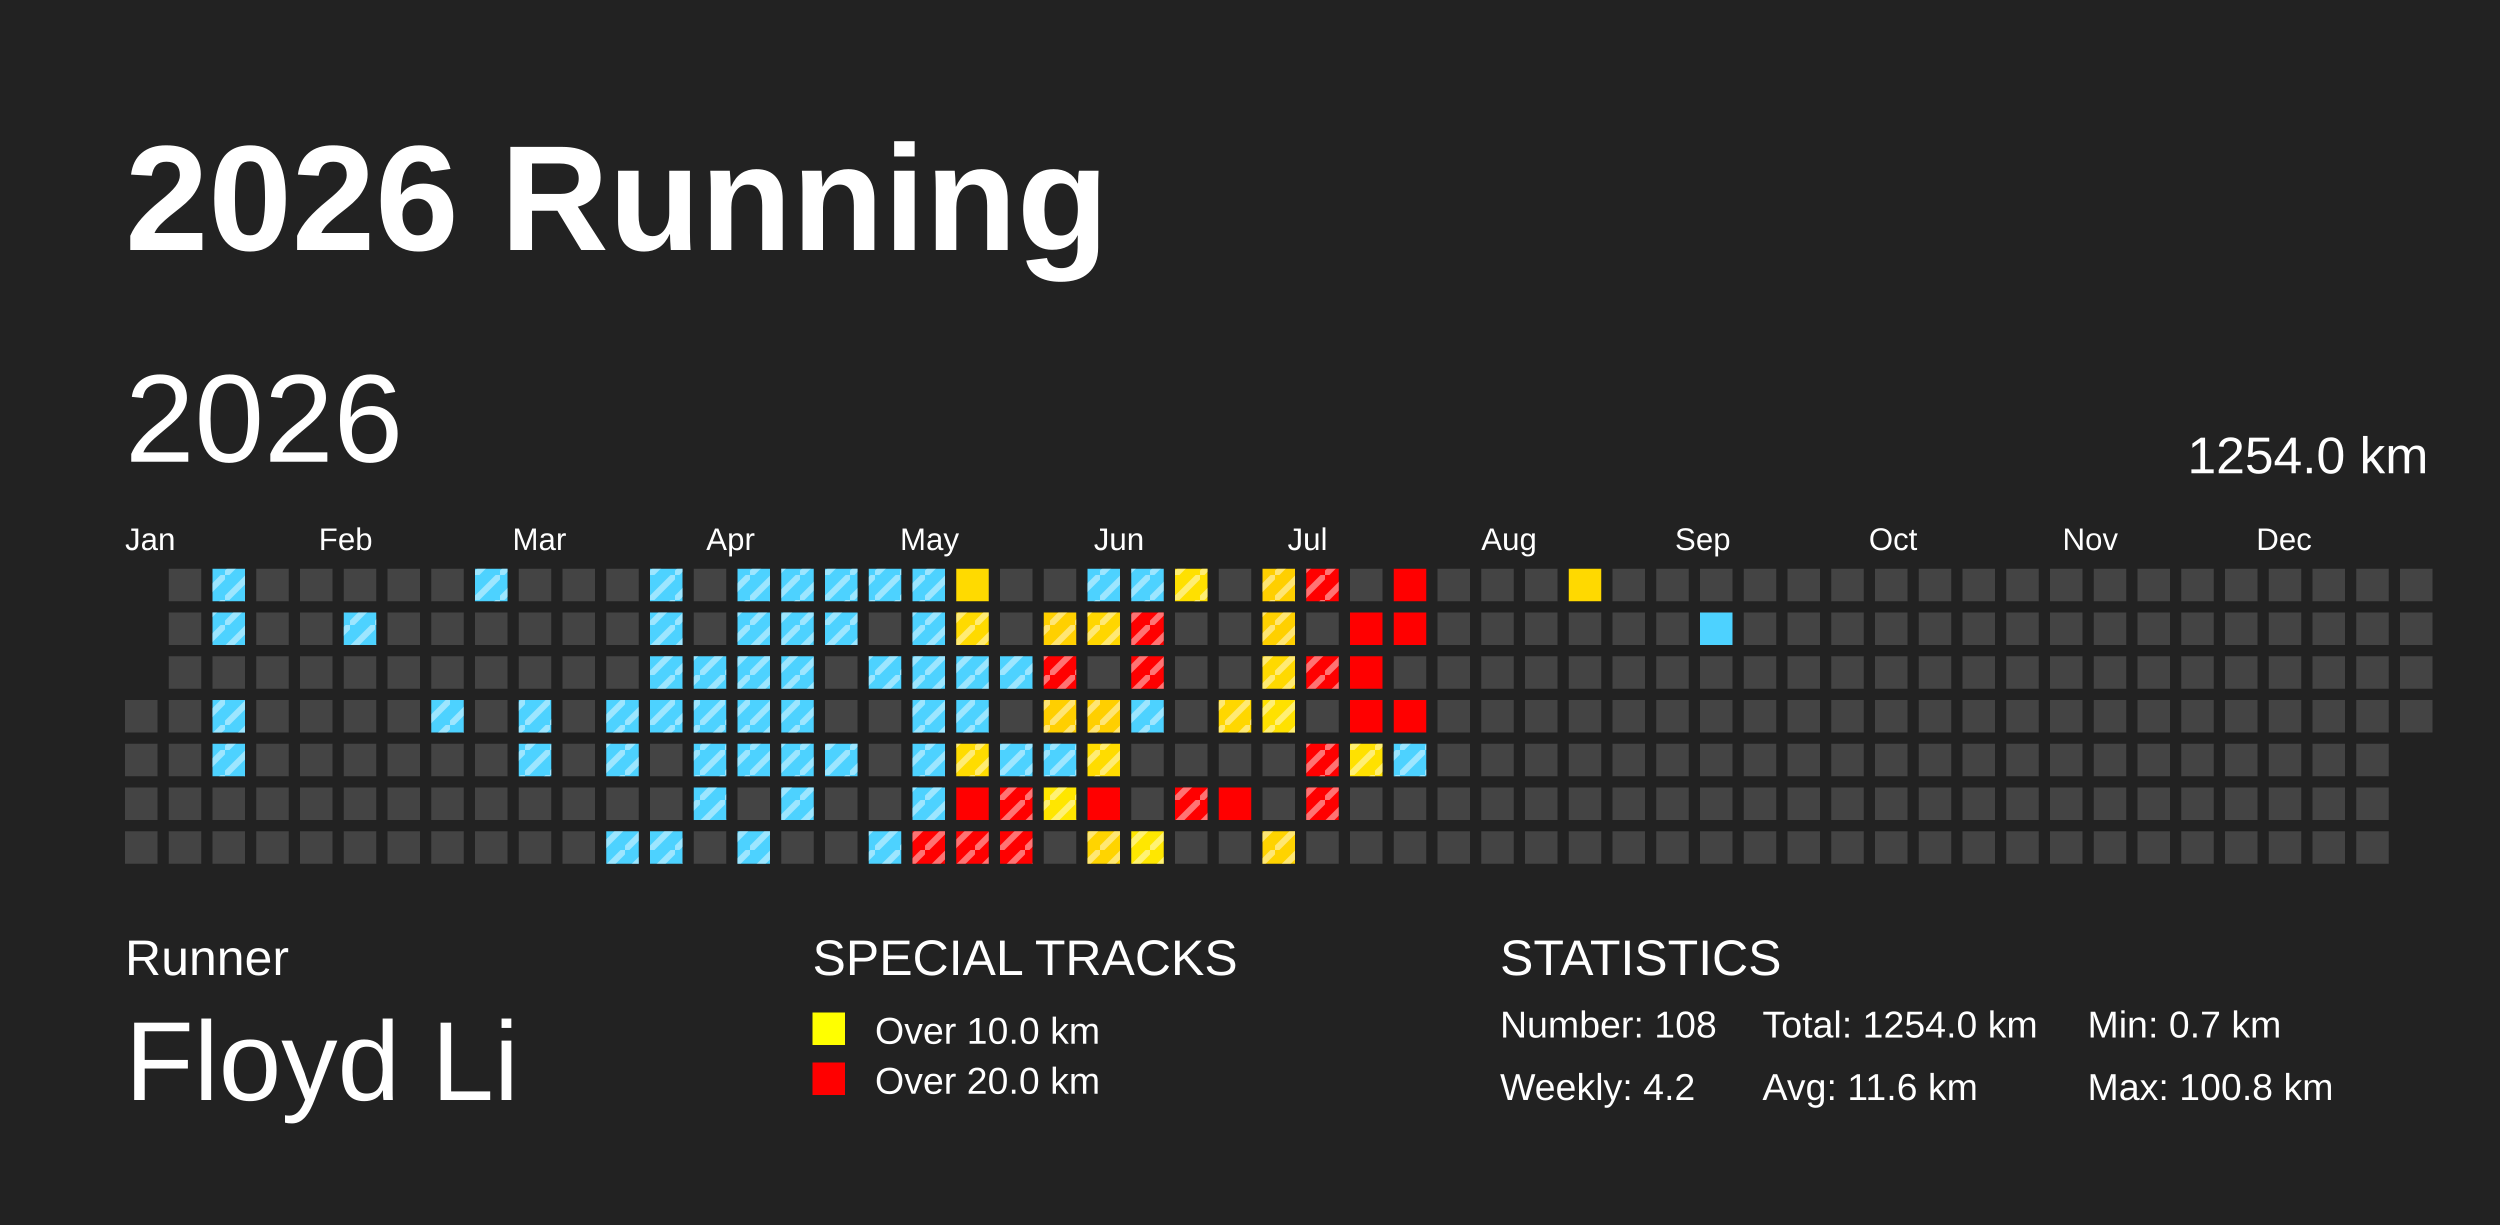
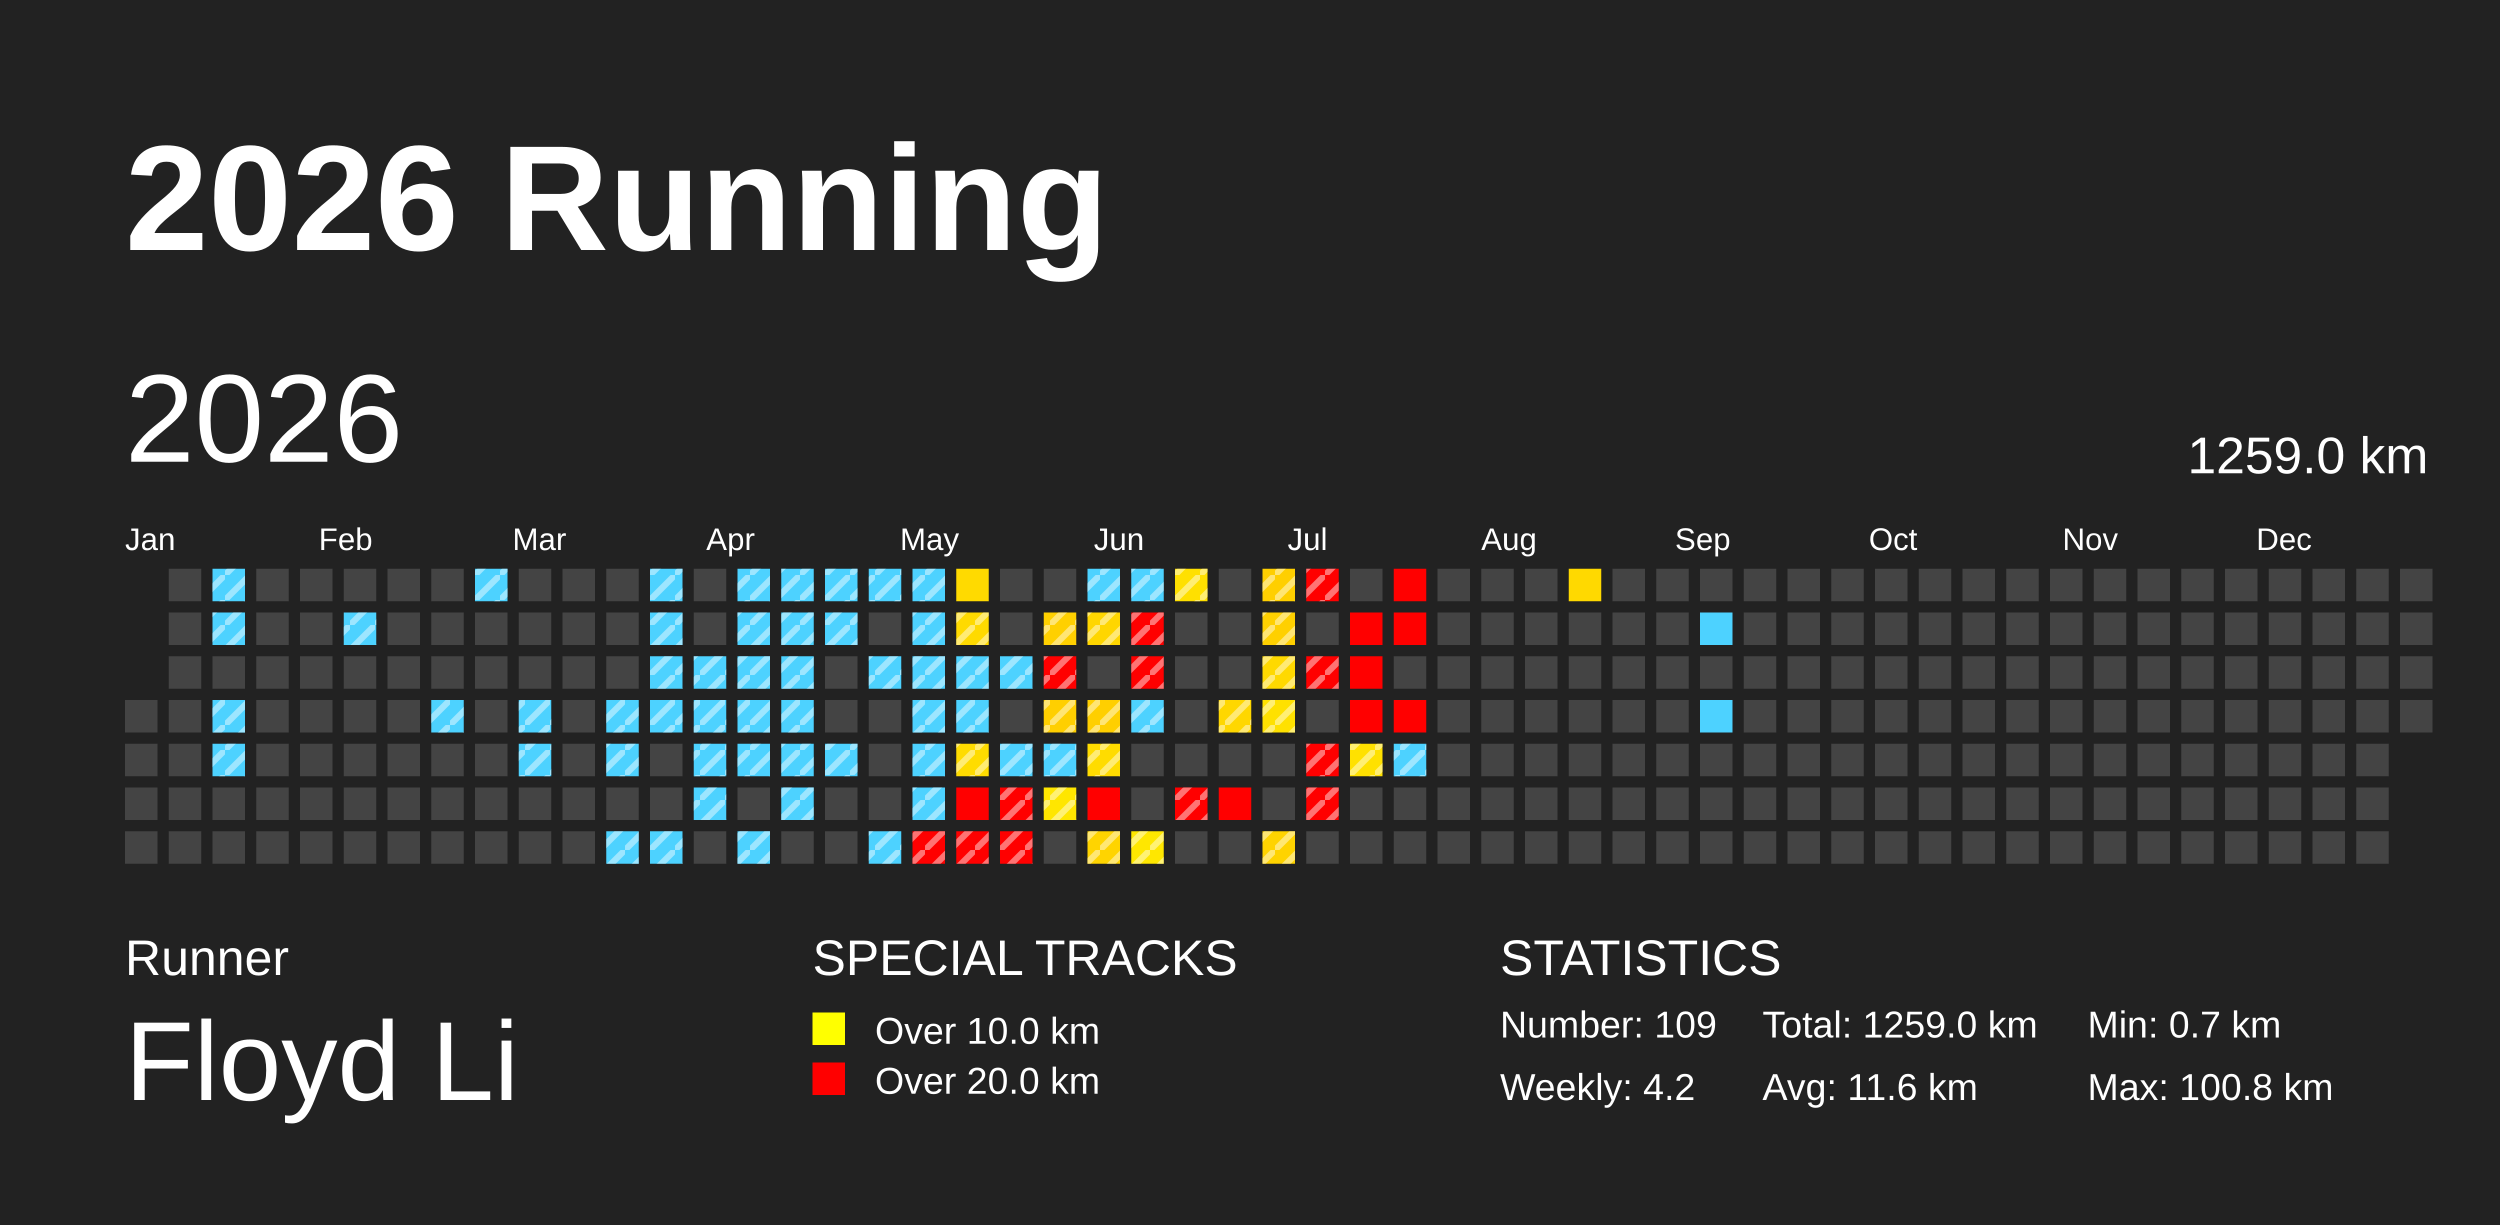
<svg xmlns="http://www.w3.org/2000/svg" baseProfile="full" height="98mm" version="1.1" viewBox="0,0,200,98" width="200mm">
  <defs>
    <pattern height="2" id="indoor-stripe" patternUnits="userSpaceOnUse" width="2">
      <line stroke="white" stroke-opacity="0.45" stroke-width="0.5" x1="0" x2="2" y1="2" y2="0" />
    </pattern>
  </defs>
  <rect fill="#222222" height="98" width="200" x="0" y="0" />
  <text fill="#FFFFFF" style="font-size:12px; font-family:Arial; font-weight:bold;" x="10" y="20">2026 Running</text>
  <text fill="#FFFFFF" style="font-size:4px; font-family:Arial" x="10" y="78">Runner</text>
  <text fill="#FFFFFF" style="font-size:9px; font-family:Arial" x="10" y="88">Floyd Li</text>
  <text fill="#FFFFFF" style="font-size:4px; font-family:Arial" x="65" y="78">SPECIAL TRACKS</text>
  <rect fill="yellow" height="2.6" width="2.6" x="65" y="81" />
  <text fill="#FFFFFF" style="font-size:3px; font-family:Arial" x="70" y="83.5">Over 10.0 km</text>
  <rect fill="red" height="2.6" width="2.6" x="65" y="85" />
  <text fill="#FFFFFF" style="font-size:3px; font-family:Arial" x="70" y="87.5">Over 20.0 km</text>
  <text fill="#FFFFFF" style="font-size:4px; font-family:Arial" x="120" y="78">STATISTICS</text>
-   <text fill="#FFFFFF" style="font-size:3px; font-family:Arial" x="120" y="83">Number: 108</text>
+   <text fill="#FFFFFF" style="font-size:3px; font-family:Arial" x="120" y="83">Number: 109</text>
  <text fill="#FFFFFF" style="font-size:3px; font-family:Arial" x="120" y="88">Weekly: 4.2</text>
-   <text fill="#FFFFFF" style="font-size:3px; font-family:Arial" x="141" y="83">Total: 1254.0 km</text>
+   <text fill="#FFFFFF" style="font-size:3px; font-family:Arial" x="141" y="83">Total: 1259.0 km</text>
  <text fill="#FFFFFF" style="font-size:3px; font-family:Arial" x="141" y="88">Avg: 11.6 km</text>
  <text fill="#FFFFFF" style="font-size:3px; font-family:Arial" x="167" y="83">Min: 0.7 km</text>
  <text fill="#FFFFFF" style="font-size:3px; font-family:Arial" x="167" y="88">Max: 100.8 km</text>
  <text dominant-baseline="hanging" fill="#FFFFFF" style="font-size:10.0px; font-family:Arial;" x="10" y="30">2026</text>
-   <text dominant-baseline="hanging" fill="#FFFFFF" style="font-size:4.125px; font-family:Arial;" x="175" y="35">1254.0 km</text>
+   <text dominant-baseline="hanging" fill="#FFFFFF" style="font-size:4.125px; font-family:Arial;" x="175" y="35">1259.0 km</text>
  <text fill="#FFFFFF" style="font-size:2.5px; font-family:Arial" x="10.0" y="44">Jan</text>
  <text fill="#FFFFFF" style="font-size:2.5px; font-family:Arial" x="25.5" y="44">Feb</text>
  <text fill="#FFFFFF" style="font-size:2.5px; font-family:Arial" x="41.0" y="44">Mar</text>
  <text fill="#FFFFFF" style="font-size:2.5px; font-family:Arial" x="56.5" y="44">Apr</text>
  <text fill="#FFFFFF" style="font-size:2.5px; font-family:Arial" x="72.0" y="44">May</text>
  <text fill="#FFFFFF" style="font-size:2.5px; font-family:Arial" x="87.5" y="44">Jun</text>
  <text fill="#FFFFFF" style="font-size:2.5px; font-family:Arial" x="103.0" y="44">Jul</text>
  <text fill="#FFFFFF" style="font-size:2.5px; font-family:Arial" x="118.5" y="44">Aug</text>
  <text fill="#FFFFFF" style="font-size:2.5px; font-family:Arial" x="134.0" y="44">Sep</text>
  <text fill="#FFFFFF" style="font-size:2.5px; font-family:Arial" x="149.5" y="44">Oct</text>
  <text fill="#FFFFFF" style="font-size:2.5px; font-family:Arial" x="165.0" y="44">Nov</text>
  <text fill="#FFFFFF" style="font-size:2.5px; font-family:Arial" x="180.5" y="44">Dec</text>
  <rect fill="#444444" height="2.6" width="2.6" x="10.0" y="56.0" />
  <rect fill="#444444" height="2.6" width="2.6" x="10.0" y="59.5" />
  <rect fill="#444444" height="2.6" width="2.6" x="10.0" y="63.0" />
  <rect fill="#444444" height="2.6" width="2.6" x="10.0" y="66.5" />
  <rect fill="#444444" height="2.6" width="2.6" x="13.5" y="45.5" />
  <rect fill="#444444" height="2.6" width="2.6" x="13.5" y="49.0" />
  <rect fill="#444444" height="2.6" width="2.6" x="13.5" y="52.5" />
  <rect fill="#444444" height="2.6" width="2.6" x="13.5" y="56.0" />
  <rect fill="#444444" height="2.6" width="2.6" x="13.5" y="59.5" />
  <rect fill="#444444" height="2.6" width="2.6" x="13.5" y="63.0" />
  <rect fill="#444444" height="2.6" width="2.6" x="13.5" y="66.5" />
  <rect fill="#4dd2ff" height="2.6" width="2.6" x="17.0" y="45.5" />
  <rect fill="url(#indoor-stripe)" height="2.6" style="pointer-events: none;" width="2.6" x="17.0" y="45.5" />
  <rect fill="#4dd2ff" height="2.6" width="2.6" x="17.0" y="49.0" />
  <rect fill="url(#indoor-stripe)" height="2.6" style="pointer-events: none;" width="2.6" x="17.0" y="49.0" />
  <rect fill="#444444" height="2.6" width="2.6" x="17.0" y="52.5" />
  <rect fill="#4dd2ff" height="2.6" width="2.6" x="17.0" y="56.0" />
  <rect fill="url(#indoor-stripe)" height="2.6" style="pointer-events: none;" width="2.6" x="17.0" y="56.0" />
  <rect fill="#4dd2ff" height="2.6" width="2.6" x="17.0" y="59.5" />
  <rect fill="url(#indoor-stripe)" height="2.6" style="pointer-events: none;" width="2.6" x="17.0" y="59.5" />
  <rect fill="#444444" height="2.6" width="2.6" x="17.0" y="63.0" />
  <rect fill="#444444" height="2.6" width="2.6" x="17.0" y="66.5" />
  <rect fill="#444444" height="2.6" width="2.6" x="20.5" y="45.5" />
  <rect fill="#444444" height="2.6" width="2.6" x="20.5" y="49.0" />
  <rect fill="#444444" height="2.6" width="2.6" x="20.5" y="52.5" />
  <rect fill="#444444" height="2.6" width="2.6" x="20.5" y="56.0" />
  <rect fill="#444444" height="2.6" width="2.6" x="20.5" y="59.5" />
  <rect fill="#444444" height="2.6" width="2.6" x="20.5" y="63.0" />
  <rect fill="#444444" height="2.6" width="2.6" x="20.5" y="66.5" />
  <rect fill="#444444" height="2.6" width="2.6" x="24.0" y="45.5" />
  <rect fill="#444444" height="2.6" width="2.6" x="24.0" y="49.0" />
  <rect fill="#444444" height="2.6" width="2.6" x="24.0" y="52.5" />
  <rect fill="#444444" height="2.6" width="2.6" x="24.0" y="56.0" />
  <rect fill="#444444" height="2.6" width="2.6" x="24.0" y="59.5" />
  <rect fill="#444444" height="2.6" width="2.6" x="24.0" y="63.0" />
  <rect fill="#444444" height="2.6" width="2.6" x="24.0" y="66.5" />
  <rect fill="#444444" height="2.6" width="2.6" x="27.5" y="45.5" />
  <rect fill="#4dd2ff" height="2.6" width="2.6" x="27.5" y="49.0" />
  <rect fill="url(#indoor-stripe)" height="2.6" style="pointer-events: none;" width="2.6" x="27.5" y="49.0" />
  <rect fill="#444444" height="2.6" width="2.6" x="27.5" y="52.5" />
  <rect fill="#444444" height="2.6" width="2.6" x="27.5" y="56.0" />
  <rect fill="#444444" height="2.6" width="2.6" x="27.5" y="59.5" />
  <rect fill="#444444" height="2.6" width="2.6" x="27.5" y="63.0" />
  <rect fill="#444444" height="2.6" width="2.6" x="27.5" y="66.5" />
  <rect fill="#444444" height="2.6" width="2.6" x="31.0" y="45.5" />
  <rect fill="#444444" height="2.6" width="2.6" x="31.0" y="49.0" />
  <rect fill="#444444" height="2.6" width="2.6" x="31.0" y="52.5" />
  <rect fill="#444444" height="2.6" width="2.6" x="31.0" y="56.0" />
  <rect fill="#444444" height="2.6" width="2.6" x="31.0" y="59.5" />
  <rect fill="#444444" height="2.6" width="2.6" x="31.0" y="63.0" />
  <rect fill="#444444" height="2.6" width="2.6" x="31.0" y="66.5" />
  <rect fill="#444444" height="2.6" width="2.6" x="34.5" y="45.5" />
  <rect fill="#444444" height="2.6" width="2.6" x="34.5" y="49.0" />
  <rect fill="#444444" height="2.6" width="2.6" x="34.5" y="52.5" />
  <rect fill="#4dd2ff" height="2.6" width="2.6" x="34.5" y="56.0" />
  <rect fill="url(#indoor-stripe)" height="2.6" style="pointer-events: none;" width="2.6" x="34.5" y="56.0" />
  <rect fill="#444444" height="2.6" width="2.6" x="34.5" y="59.5" />
  <rect fill="#444444" height="2.6" width="2.6" x="34.5" y="63.0" />
  <rect fill="#444444" height="2.6" width="2.6" x="34.5" y="66.5" />
  <rect fill="#4dd2ff" height="2.6" width="2.6" x="38.0" y="45.5" />
  <rect fill="url(#indoor-stripe)" height="2.6" style="pointer-events: none;" width="2.6" x="38.0" y="45.5" />
  <rect fill="#444444" height="2.6" width="2.6" x="38.0" y="49.0" />
  <rect fill="#444444" height="2.6" width="2.6" x="38.0" y="52.5" />
  <rect fill="#444444" height="2.6" width="2.6" x="38.0" y="56.0" />
  <rect fill="#444444" height="2.6" width="2.6" x="38.0" y="59.5" />
  <rect fill="#444444" height="2.6" width="2.6" x="38.0" y="63.0" />
  <rect fill="#444444" height="2.6" width="2.6" x="38.0" y="66.5" />
  <rect fill="#444444" height="2.6" width="2.6" x="41.5" y="45.5" />
  <rect fill="#444444" height="2.6" width="2.6" x="41.5" y="49.0" />
  <rect fill="#444444" height="2.6" width="2.6" x="41.5" y="52.5" />
  <rect fill="#4dd2ff" height="2.6" width="2.6" x="41.5" y="56.0" />
  <rect fill="url(#indoor-stripe)" height="2.6" style="pointer-events: none;" width="2.6" x="41.5" y="56.0" />
  <rect fill="#4dd2ff" height="2.6" width="2.6" x="41.5" y="59.5" />
  <rect fill="url(#indoor-stripe)" height="2.6" style="pointer-events: none;" width="2.6" x="41.5" y="59.5" />
  <rect fill="#444444" height="2.6" width="2.6" x="41.5" y="63.0" />
  <rect fill="#444444" height="2.6" width="2.6" x="41.5" y="66.5" />
  <rect fill="#444444" height="2.6" width="2.6" x="45.0" y="45.5" />
  <rect fill="#444444" height="2.6" width="2.6" x="45.0" y="49.0" />
  <rect fill="#444444" height="2.6" width="2.6" x="45.0" y="52.5" />
  <rect fill="#444444" height="2.6" width="2.6" x="45.0" y="56.0" />
  <rect fill="#444444" height="2.6" width="2.6" x="45.0" y="59.5" />
  <rect fill="#444444" height="2.6" width="2.6" x="45.0" y="63.0" />
  <rect fill="#444444" height="2.6" width="2.6" x="45.0" y="66.5" />
  <rect fill="#444444" height="2.6" width="2.6" x="48.5" y="45.5" />
  <rect fill="#444444" height="2.6" width="2.6" x="48.5" y="49.0" />
  <rect fill="#444444" height="2.6" width="2.6" x="48.5" y="52.5" />
  <rect fill="#4dd2ff" height="2.6" width="2.6" x="48.5" y="56.0" />
  <rect fill="url(#indoor-stripe)" height="2.6" style="pointer-events: none;" width="2.6" x="48.5" y="56.0" />
  <rect fill="#4dd2ff" height="2.6" width="2.6" x="48.5" y="59.5" />
  <rect fill="url(#indoor-stripe)" height="2.6" style="pointer-events: none;" width="2.6" x="48.5" y="59.5" />
  <rect fill="#444444" height="2.6" width="2.6" x="48.5" y="63.0" />
  <rect fill="#4dd2ff" height="2.6" width="2.6" x="48.5" y="66.5" />
  <rect fill="url(#indoor-stripe)" height="2.6" style="pointer-events: none;" width="2.6" x="48.5" y="66.5" />
  <rect fill="#4dd2ff" height="2.6" width="2.6" x="52.0" y="45.5" />
  <rect fill="url(#indoor-stripe)" height="2.6" style="pointer-events: none;" width="2.6" x="52.0" y="45.5" />
  <rect fill="#4dd2ff" height="2.6" width="2.6" x="52.0" y="49.0" />
  <rect fill="url(#indoor-stripe)" height="2.6" style="pointer-events: none;" width="2.6" x="52.0" y="49.0" />
  <rect fill="#4dd2ff" height="2.6" width="2.6" x="52.0" y="52.5" />
  <rect fill="url(#indoor-stripe)" height="2.6" style="pointer-events: none;" width="2.6" x="52.0" y="52.5" />
  <rect fill="#4dd2ff" height="2.6" width="2.6" x="52.0" y="56.0" />
  <rect fill="url(#indoor-stripe)" height="2.6" style="pointer-events: none;" width="2.6" x="52.0" y="56.0" />
  <rect fill="#444444" height="2.6" width="2.6" x="52.0" y="59.5" />
  <rect fill="#444444" height="2.6" width="2.6" x="52.0" y="63.0" />
  <rect fill="#4dd2ff" height="2.6" width="2.6" x="52.0" y="66.5" />
  <rect fill="url(#indoor-stripe)" height="2.6" style="pointer-events: none;" width="2.6" x="52.0" y="66.5" />
  <rect fill="#444444" height="2.6" width="2.6" x="55.5" y="45.5" />
  <rect fill="#444444" height="2.6" width="2.6" x="55.5" y="49.0" />
  <rect fill="#4dd2ff" height="2.6" width="2.6" x="55.5" y="52.5" />
  <rect fill="url(#indoor-stripe)" height="2.6" style="pointer-events: none;" width="2.6" x="55.5" y="52.5" />
  <rect fill="#4dd2ff" height="2.6" width="2.6" x="55.5" y="56.0" />
  <rect fill="url(#indoor-stripe)" height="2.6" style="pointer-events: none;" width="2.6" x="55.5" y="56.0" />
  <rect fill="#4dd2ff" height="2.6" width="2.6" x="55.5" y="59.5" />
  <rect fill="url(#indoor-stripe)" height="2.6" style="pointer-events: none;" width="2.6" x="55.5" y="59.5" />
  <rect fill="#4dd2ff" height="2.6" width="2.6" x="55.5" y="63.0" />
  <rect fill="url(#indoor-stripe)" height="2.6" style="pointer-events: none;" width="2.6" x="55.5" y="63.0" />
  <rect fill="#444444" height="2.6" width="2.6" x="55.5" y="66.5" />
  <rect fill="#4dd2ff" height="2.6" width="2.6" x="59.0" y="45.5" />
  <rect fill="url(#indoor-stripe)" height="2.6" style="pointer-events: none;" width="2.6" x="59.0" y="45.5" />
  <rect fill="#4dd2ff" height="2.6" width="2.6" x="59.0" y="49.0" />
  <rect fill="url(#indoor-stripe)" height="2.6" style="pointer-events: none;" width="2.6" x="59.0" y="49.0" />
  <rect fill="#4dd2ff" height="2.6" width="2.6" x="59.0" y="52.5" />
  <rect fill="url(#indoor-stripe)" height="2.6" style="pointer-events: none;" width="2.6" x="59.0" y="52.5" />
  <rect fill="#4dd2ff" height="2.6" width="2.6" x="59.0" y="56.0" />
  <rect fill="url(#indoor-stripe)" height="2.6" style="pointer-events: none;" width="2.6" x="59.0" y="56.0" />
  <rect fill="#4dd2ff" height="2.6" width="2.6" x="59.0" y="59.5" />
  <rect fill="url(#indoor-stripe)" height="2.6" style="pointer-events: none;" width="2.6" x="59.0" y="59.5" />
  <rect fill="#444444" height="2.6" width="2.6" x="59.0" y="63.0" />
  <rect fill="#4dd2ff" height="2.6" width="2.6" x="59.0" y="66.5" />
  <rect fill="url(#indoor-stripe)" height="2.6" style="pointer-events: none;" width="2.6" x="59.0" y="66.5" />
  <rect fill="#4dd2ff" height="2.6" width="2.6" x="62.5" y="45.5" />
  <rect fill="url(#indoor-stripe)" height="2.6" style="pointer-events: none;" width="2.6" x="62.5" y="45.5" />
  <rect fill="#4dd2ff" height="2.6" width="2.6" x="62.5" y="49.0" />
  <rect fill="url(#indoor-stripe)" height="2.6" style="pointer-events: none;" width="2.6" x="62.5" y="49.0" />
  <rect fill="#4dd2ff" height="2.6" width="2.6" x="62.5" y="52.5" />
  <rect fill="url(#indoor-stripe)" height="2.6" style="pointer-events: none;" width="2.6" x="62.5" y="52.5" />
  <rect fill="#4dd2ff" height="2.6" width="2.6" x="62.5" y="56.0" />
  <rect fill="url(#indoor-stripe)" height="2.6" style="pointer-events: none;" width="2.6" x="62.5" y="56.0" />
  <rect fill="#4dd2ff" height="2.6" width="2.6" x="62.5" y="59.5" />
  <rect fill="url(#indoor-stripe)" height="2.6" style="pointer-events: none;" width="2.6" x="62.5" y="59.5" />
  <rect fill="#4dd2ff" height="2.6" width="2.6" x="62.5" y="63.0" />
  <rect fill="url(#indoor-stripe)" height="2.6" style="pointer-events: none;" width="2.6" x="62.5" y="63.0" />
  <rect fill="#444444" height="2.6" width="2.6" x="62.5" y="66.5" />
  <rect fill="#4dd2ff" height="2.6" width="2.6" x="66.0" y="45.5" />
  <rect fill="url(#indoor-stripe)" height="2.6" style="pointer-events: none;" width="2.6" x="66.0" y="45.5" />
  <rect fill="#4dd2ff" height="2.6" width="2.6" x="66.0" y="49.0" />
  <rect fill="url(#indoor-stripe)" height="2.6" style="pointer-events: none;" width="2.6" x="66.0" y="49.0" />
  <rect fill="#444444" height="2.6" width="2.6" x="66.0" y="52.5" />
  <rect fill="#444444" height="2.6" width="2.6" x="66.0" y="56.0" />
  <rect fill="#4dd2ff" height="2.6" width="2.6" x="66.0" y="59.5" />
  <rect fill="url(#indoor-stripe)" height="2.6" style="pointer-events: none;" width="2.6" x="66.0" y="59.5" />
  <rect fill="#444444" height="2.6" width="2.6" x="66.0" y="63.0" />
  <rect fill="#444444" height="2.6" width="2.6" x="66.0" y="66.5" />
  <rect fill="#4dd2ff" height="2.6" width="2.6" x="69.5" y="45.5" />
  <rect fill="url(#indoor-stripe)" height="2.6" style="pointer-events: none;" width="2.6" x="69.5" y="45.5" />
  <rect fill="#444444" height="2.6" width="2.6" x="69.5" y="49.0" />
  <rect fill="#4dd2ff" height="2.6" width="2.6" x="69.5" y="52.5" />
  <rect fill="url(#indoor-stripe)" height="2.6" style="pointer-events: none;" width="2.6" x="69.5" y="52.5" />
  <rect fill="#444444" height="2.6" width="2.6" x="69.5" y="56.0" />
  <rect fill="#444444" height="2.6" width="2.6" x="69.5" y="59.5" />
  <rect fill="#444444" height="2.6" width="2.6" x="69.5" y="63.0" />
  <rect fill="#4dd2ff" height="2.6" width="2.6" x="69.5" y="66.5" />
  <rect fill="url(#indoor-stripe)" height="2.6" style="pointer-events: none;" width="2.6" x="69.5" y="66.5" />
  <rect fill="#4dd2ff" height="2.6" width="2.6" x="73.0" y="45.5" />
  <rect fill="url(#indoor-stripe)" height="2.6" style="pointer-events: none;" width="2.6" x="73.0" y="45.5" />
  <rect fill="#4dd2ff" height="2.6" width="2.6" x="73.0" y="49.0" />
  <rect fill="url(#indoor-stripe)" height="2.6" style="pointer-events: none;" width="2.6" x="73.0" y="49.0" />
  <rect fill="#4dd2ff" height="2.6" width="2.6" x="73.0" y="52.5" />
  <rect fill="url(#indoor-stripe)" height="2.6" style="pointer-events: none;" width="2.6" x="73.0" y="52.5" />
  <rect fill="#4dd2ff" height="2.6" width="2.6" x="73.0" y="56.0" />
  <rect fill="url(#indoor-stripe)" height="2.6" style="pointer-events: none;" width="2.6" x="73.0" y="56.0" />
  <rect fill="#4dd2ff" height="2.6" width="2.6" x="73.0" y="59.5" />
  <rect fill="url(#indoor-stripe)" height="2.6" style="pointer-events: none;" width="2.6" x="73.0" y="59.5" />
  <rect fill="#4dd2ff" height="2.6" width="2.6" x="73.0" y="63.0" />
  <rect fill="url(#indoor-stripe)" height="2.6" style="pointer-events: none;" width="2.6" x="73.0" y="63.0" />
  <rect fill="red" height="2.6" width="2.6" x="73.0" y="66.5" />
  <rect fill="url(#indoor-stripe)" height="2.6" style="pointer-events: none;" width="2.6" x="73.0" y="66.5" />
  <rect fill="#ffda00" height="2.6" width="2.6" x="76.5" y="45.5" />
  <rect fill="#ffda00" height="2.6" width="2.6" x="76.5" y="49.0" />
  <rect fill="url(#indoor-stripe)" height="2.6" style="pointer-events: none;" width="2.6" x="76.5" y="49.0" />
  <rect fill="#4dd2ff" height="2.6" width="2.6" x="76.5" y="52.5" />
  <rect fill="url(#indoor-stripe)" height="2.6" style="pointer-events: none;" width="2.6" x="76.5" y="52.5" />
  <rect fill="#4dd2ff" height="2.6" width="2.6" x="76.5" y="56.0" />
  <rect fill="url(#indoor-stripe)" height="2.6" style="pointer-events: none;" width="2.6" x="76.5" y="56.0" />
  <rect fill="#ffdc00" height="2.6" width="2.6" x="76.5" y="59.5" />
  <rect fill="url(#indoor-stripe)" height="2.6" style="pointer-events: none;" width="2.6" x="76.5" y="59.5" />
  <rect fill="red" height="2.6" width="2.6" x="76.5" y="63.0" />
  <rect fill="red" height="2.6" width="2.6" x="76.5" y="66.5" />
  <rect fill="url(#indoor-stripe)" height="2.6" style="pointer-events: none;" width="2.6" x="76.5" y="66.5" />
  <rect fill="#444444" height="2.6" width="2.6" x="80.0" y="45.5" />
  <rect fill="#444444" height="2.6" width="2.6" x="80.0" y="49.0" />
  <rect fill="#4dd2ff" height="2.6" width="2.6" x="80.0" y="52.5" />
  <rect fill="url(#indoor-stripe)" height="2.6" style="pointer-events: none;" width="2.6" x="80.0" y="52.5" />
  <rect fill="#444444" height="2.6" width="2.6" x="80.0" y="56.0" />
  <rect fill="#4dd2ff" height="2.6" width="2.6" x="80.0" y="59.5" />
  <rect fill="url(#indoor-stripe)" height="2.6" style="pointer-events: none;" width="2.6" x="80.0" y="59.5" />
  <rect fill="red" height="2.6" width="2.6" x="80.0" y="63.0" />
  <rect fill="url(#indoor-stripe)" height="2.6" style="pointer-events: none;" width="2.6" x="80.0" y="63.0" />
  <rect fill="red" height="2.6" width="2.6" x="80.0" y="66.5" />
  <rect fill="url(#indoor-stripe)" height="2.6" style="pointer-events: none;" width="2.6" x="80.0" y="66.5" />
  <rect fill="#444444" height="2.6" width="2.6" x="83.5" y="45.5" />
  <rect fill="#ffd000" height="2.6" width="2.6" x="83.5" y="49.0" />
  <rect fill="url(#indoor-stripe)" height="2.6" style="pointer-events: none;" width="2.6" x="83.5" y="49.0" />
  <rect fill="red" height="2.6" width="2.6" x="83.5" y="52.5" />
  <rect fill="url(#indoor-stripe)" height="2.6" style="pointer-events: none;" width="2.6" x="83.5" y="52.5" />
  <rect fill="#ffcf00" height="2.6" width="2.6" x="83.5" y="56.0" />
  <rect fill="url(#indoor-stripe)" height="2.6" style="pointer-events: none;" width="2.6" x="83.5" y="56.0" />
  <rect fill="#4dd2ff" height="2.6" width="2.6" x="83.5" y="59.5" />
  <rect fill="url(#indoor-stripe)" height="2.6" style="pointer-events: none;" width="2.6" x="83.5" y="59.5" />
  <rect fill="#ffe600" height="2.6" width="2.6" x="83.5" y="63.0" />
  <rect fill="url(#indoor-stripe)" height="2.6" style="pointer-events: none;" width="2.6" x="83.5" y="63.0" />
  <rect fill="#444444" height="2.6" width="2.6" x="83.5" y="66.5" />
  <rect fill="#4dd2ff" height="2.6" width="2.6" x="87.0" y="45.5" />
  <rect fill="url(#indoor-stripe)" height="2.6" style="pointer-events: none;" width="2.6" x="87.0" y="45.5" />
  <rect fill="#ffd600" height="2.6" width="2.6" x="87.0" y="49.0" />
  <rect fill="url(#indoor-stripe)" height="2.6" style="pointer-events: none;" width="2.6" x="87.0" y="49.0" />
  <rect fill="#444444" height="2.6" width="2.6" x="87.0" y="52.5" />
  <rect fill="#ffcf00" height="2.6" width="2.6" x="87.0" y="56.0" />
  <rect fill="url(#indoor-stripe)" height="2.6" style="pointer-events: none;" width="2.6" x="87.0" y="56.0" />
  <rect fill="#ffdc00" height="2.6" width="2.6" x="87.0" y="59.5" />
  <rect fill="url(#indoor-stripe)" height="2.6" style="pointer-events: none;" width="2.6" x="87.0" y="59.5" />
  <rect fill="red" height="2.6" width="2.6" x="87.0" y="63.0" />
  <rect fill="#ffd400" height="2.6" width="2.6" x="87.0" y="66.5" />
  <rect fill="url(#indoor-stripe)" height="2.6" style="pointer-events: none;" width="2.6" x="87.0" y="66.5" />
  <rect fill="#4dd2ff" height="2.6" width="2.6" x="90.5" y="45.5" />
  <rect fill="url(#indoor-stripe)" height="2.6" style="pointer-events: none;" width="2.6" x="90.5" y="45.5" />
  <rect fill="red" height="2.6" width="2.6" x="90.5" y="49.0" />
  <rect fill="url(#indoor-stripe)" height="2.6" style="pointer-events: none;" width="2.6" x="90.5" y="49.0" />
  <rect fill="red" height="2.6" width="2.6" x="90.5" y="52.5" />
  <rect fill="url(#indoor-stripe)" height="2.6" style="pointer-events: none;" width="2.6" x="90.5" y="52.5" />
  <rect fill="#4dd2ff" height="2.6" width="2.6" x="90.5" y="56.0" />
  <rect fill="url(#indoor-stripe)" height="2.6" style="pointer-events: none;" width="2.6" x="90.5" y="56.0" />
  <rect fill="#444444" height="2.6" width="2.6" x="90.5" y="59.5" />
  <rect fill="#444444" height="2.6" width="2.6" x="90.5" y="63.0" />
  <rect fill="#ffe700" height="2.6" width="2.6" x="90.5" y="66.5" />
  <rect fill="url(#indoor-stripe)" height="2.6" style="pointer-events: none;" width="2.6" x="90.5" y="66.5" />
  <rect fill="#ffe000" height="2.6" width="2.6" x="94.0" y="45.5" />
  <rect fill="url(#indoor-stripe)" height="2.6" style="pointer-events: none;" width="2.6" x="94.0" y="45.5" />
  <rect fill="#444444" height="2.6" width="2.6" x="94.0" y="49.0" />
  <rect fill="#444444" height="2.6" width="2.6" x="94.0" y="52.5" />
  <rect fill="#444444" height="2.6" width="2.6" x="94.0" y="56.0" />
  <rect fill="#444444" height="2.6" width="2.6" x="94.0" y="59.5" />
  <rect fill="red" height="2.6" width="2.6" x="94.0" y="63.0" />
  <rect fill="url(#indoor-stripe)" height="2.6" style="pointer-events: none;" width="2.6" x="94.0" y="63.0" />
  <rect fill="#444444" height="2.6" width="2.6" x="94.0" y="66.5" />
  <rect fill="#444444" height="2.6" width="2.6" x="97.5" y="45.5" />
  <rect fill="#444444" height="2.6" width="2.6" x="97.5" y="49.0" />
  <rect fill="#444444" height="2.6" width="2.6" x="97.5" y="52.5" />
  <rect fill="#ffd700" height="2.6" width="2.6" x="97.5" y="56.0" />
  <rect fill="url(#indoor-stripe)" height="2.6" style="pointer-events: none;" width="2.6" x="97.5" y="56.0" />
  <rect fill="#444444" height="2.6" width="2.6" x="97.5" y="59.5" />
  <rect fill="red" height="2.6" width="2.6" x="97.5" y="63.0" />
  <rect fill="#444444" height="2.6" width="2.6" x="97.5" y="66.5" />
  <rect fill="#ffcf00" height="2.6" width="2.6" x="101.0" y="45.5" />
  <rect fill="url(#indoor-stripe)" height="2.6" style="pointer-events: none;" width="2.6" x="101.0" y="45.5" />
  <rect fill="#ffd000" height="2.6" width="2.6" x="101.0" y="49.0" />
  <rect fill="url(#indoor-stripe)" height="2.6" style="pointer-events: none;" width="2.6" x="101.0" y="49.0" />
  <rect fill="#ffd900" height="2.6" width="2.6" x="101.0" y="52.5" />
  <rect fill="url(#indoor-stripe)" height="2.6" style="pointer-events: none;" width="2.6" x="101.0" y="52.5" />
  <rect fill="#ffe100" height="2.6" width="2.6" x="101.0" y="56.0" />
  <rect fill="url(#indoor-stripe)" height="2.6" style="pointer-events: none;" width="2.6" x="101.0" y="56.0" />
  <rect fill="#444444" height="2.6" width="2.6" x="101.0" y="59.5" />
  <rect fill="#444444" height="2.6" width="2.6" x="101.0" y="63.0" />
  <rect fill="#ffd300" height="2.6" width="2.6" x="101.0" y="66.5" />
  <rect fill="url(#indoor-stripe)" height="2.6" style="pointer-events: none;" width="2.6" x="101.0" y="66.5" />
  <rect fill="red" height="2.6" width="2.6" x="104.5" y="45.5" />
  <rect fill="url(#indoor-stripe)" height="2.6" style="pointer-events: none;" width="2.6" x="104.5" y="45.5" />
  <rect fill="#444444" height="2.6" width="2.6" x="104.5" y="49.0" />
  <rect fill="red" height="2.6" width="2.6" x="104.5" y="52.5" />
  <rect fill="url(#indoor-stripe)" height="2.6" style="pointer-events: none;" width="2.6" x="104.5" y="52.5" />
  <rect fill="#444444" height="2.6" width="2.6" x="104.5" y="56.0" />
  <rect fill="red" height="2.6" width="2.6" x="104.5" y="59.5" />
  <rect fill="url(#indoor-stripe)" height="2.6" style="pointer-events: none;" width="2.6" x="104.5" y="59.5" />
  <rect fill="red" height="2.6" width="2.6" x="104.5" y="63.0" />
  <rect fill="url(#indoor-stripe)" height="2.6" style="pointer-events: none;" width="2.6" x="104.5" y="63.0" />
  <rect fill="#444444" height="2.6" width="2.6" x="104.5" y="66.5" />
  <rect fill="#444444" height="2.6" width="2.6" x="108.0" y="45.5" />
  <rect fill="red" height="2.6" width="2.6" x="108.0" y="49.0" />
  <rect fill="red" height="2.6" width="2.6" x="108.0" y="52.5" />
  <rect fill="red" height="2.6" width="2.6" x="108.0" y="56.0" />
  <rect fill="#ffe100" height="2.6" width="2.6" x="108.0" y="59.5" />
  <rect fill="url(#indoor-stripe)" height="2.6" style="pointer-events: none;" width="2.6" x="108.0" y="59.5" />
  <rect fill="#444444" height="2.6" width="2.6" x="108.0" y="63.0" />
  <rect fill="#444444" height="2.6" width="2.6" x="108.0" y="66.5" />
  <rect fill="red" height="2.6" width="2.6" x="111.5" y="45.5" />
  <rect fill="red" height="2.6" width="2.6" x="111.5" y="49.0" />
  <rect fill="#444444" height="2.6" width="2.6" x="111.5" y="52.5" />
  <rect fill="red" height="2.6" width="2.6" x="111.5" y="56.0" />
  <rect fill="#4dd2ff" height="2.6" width="2.6" x="111.5" y="59.5" />
  <rect fill="url(#indoor-stripe)" height="2.6" style="pointer-events: none;" width="2.6" x="111.5" y="59.5" />
  <rect fill="#444444" height="2.6" width="2.6" x="111.5" y="63.0" />
  <rect fill="#444444" height="2.6" width="2.6" x="111.5" y="66.5" />
  <rect fill="#444444" height="2.6" width="2.6" x="115.0" y="45.5" />
  <rect fill="#444444" height="2.6" width="2.6" x="115.0" y="49.0" />
  <rect fill="#444444" height="2.6" width="2.6" x="115.0" y="52.5" />
  <rect fill="#444444" height="2.6" width="2.6" x="115.0" y="56.0" />
  <rect fill="#444444" height="2.6" width="2.6" x="115.0" y="59.5" />
  <rect fill="#444444" height="2.6" width="2.6" x="115.0" y="63.0" />
  <rect fill="#444444" height="2.6" width="2.6" x="115.0" y="66.5" />
  <rect fill="#444444" height="2.6" width="2.6" x="118.5" y="45.5" />
  <rect fill="#444444" height="2.6" width="2.6" x="118.5" y="49.0" />
  <rect fill="#444444" height="2.6" width="2.6" x="118.5" y="52.5" />
  <rect fill="#444444" height="2.6" width="2.6" x="118.5" y="56.0" />
  <rect fill="#444444" height="2.6" width="2.6" x="118.5" y="59.5" />
  <rect fill="#444444" height="2.6" width="2.6" x="118.5" y="63.0" />
  <rect fill="#444444" height="2.6" width="2.6" x="118.5" y="66.5" />
  <rect fill="#444444" height="2.6" width="2.6" x="122.0" y="45.5" />
  <rect fill="#444444" height="2.6" width="2.6" x="122.0" y="49.0" />
  <rect fill="#444444" height="2.6" width="2.6" x="122.0" y="52.5" />
  <rect fill="#444444" height="2.6" width="2.6" x="122.0" y="56.0" />
  <rect fill="#444444" height="2.6" width="2.6" x="122.0" y="59.5" />
  <rect fill="#444444" height="2.6" width="2.6" x="122.0" y="63.0" />
  <rect fill="#444444" height="2.6" width="2.6" x="122.0" y="66.5" />
  <rect fill="#ffd900" height="2.6" width="2.6" x="125.5" y="45.5" />
  <rect fill="#444444" height="2.6" width="2.6" x="125.5" y="49.0" />
  <rect fill="#444444" height="2.6" width="2.6" x="125.5" y="52.5" />
  <rect fill="#444444" height="2.6" width="2.6" x="125.5" y="56.0" />
  <rect fill="#444444" height="2.6" width="2.6" x="125.5" y="59.5" />
  <rect fill="#444444" height="2.6" width="2.6" x="125.5" y="63.0" />
  <rect fill="#444444" height="2.6" width="2.6" x="125.5" y="66.5" />
  <rect fill="#444444" height="2.6" width="2.6" x="129.0" y="45.5" />
  <rect fill="#444444" height="2.6" width="2.6" x="129.0" y="49.0" />
  <rect fill="#444444" height="2.6" width="2.6" x="129.0" y="52.5" />
  <rect fill="#444444" height="2.6" width="2.6" x="129.0" y="56.0" />
  <rect fill="#444444" height="2.6" width="2.6" x="129.0" y="59.5" />
  <rect fill="#444444" height="2.6" width="2.6" x="129.0" y="63.0" />
  <rect fill="#444444" height="2.6" width="2.6" x="129.0" y="66.5" />
  <rect fill="#444444" height="2.6" width="2.6" x="132.5" y="45.5" />
  <rect fill="#444444" height="2.6" width="2.6" x="132.5" y="49.0" />
  <rect fill="#444444" height="2.6" width="2.6" x="132.5" y="52.5" />
  <rect fill="#444444" height="2.6" width="2.6" x="132.5" y="56.0" />
  <rect fill="#444444" height="2.6" width="2.6" x="132.5" y="59.5" />
  <rect fill="#444444" height="2.6" width="2.6" x="132.5" y="63.0" />
  <rect fill="#444444" height="2.6" width="2.6" x="132.5" y="66.5" />
  <rect fill="#444444" height="2.6" width="2.6" x="136.0" y="45.5" />
  <rect fill="#4dd2ff" height="2.6" width="2.6" x="136.0" y="49.0" />
  <rect fill="#444444" height="2.6" width="2.6" x="136.0" y="52.5" />
-   <rect fill="#444444" height="2.6" width="2.6" x="136.0" y="56.0" />
+   <rect fill="#4dd2ff" height="2.6" width="2.6" x="136.0" y="56.0" />
  <rect fill="#444444" height="2.6" width="2.6" x="136.0" y="59.5" />
  <rect fill="#444444" height="2.6" width="2.6" x="136.0" y="63.0" />
  <rect fill="#444444" height="2.6" width="2.6" x="136.0" y="66.5" />
  <rect fill="#444444" height="2.6" width="2.6" x="139.5" y="45.5" />
  <rect fill="#444444" height="2.6" width="2.6" x="139.5" y="49.0" />
  <rect fill="#444444" height="2.6" width="2.6" x="139.5" y="52.5" />
  <rect fill="#444444" height="2.6" width="2.6" x="139.5" y="56.0" />
  <rect fill="#444444" height="2.6" width="2.6" x="139.5" y="59.5" />
  <rect fill="#444444" height="2.6" width="2.6" x="139.5" y="63.0" />
  <rect fill="#444444" height="2.6" width="2.6" x="139.5" y="66.5" />
  <rect fill="#444444" height="2.6" width="2.6" x="143.0" y="45.5" />
  <rect fill="#444444" height="2.6" width="2.6" x="143.0" y="49.0" />
  <rect fill="#444444" height="2.6" width="2.6" x="143.0" y="52.5" />
  <rect fill="#444444" height="2.6" width="2.6" x="143.0" y="56.0" />
  <rect fill="#444444" height="2.6" width="2.6" x="143.0" y="59.5" />
  <rect fill="#444444" height="2.6" width="2.6" x="143.0" y="63.0" />
  <rect fill="#444444" height="2.6" width="2.6" x="143.0" y="66.5" />
  <rect fill="#444444" height="2.6" width="2.6" x="146.5" y="45.5" />
  <rect fill="#444444" height="2.6" width="2.6" x="146.5" y="49.0" />
  <rect fill="#444444" height="2.6" width="2.6" x="146.5" y="52.5" />
  <rect fill="#444444" height="2.6" width="2.6" x="146.5" y="56.0" />
  <rect fill="#444444" height="2.6" width="2.6" x="146.5" y="59.5" />
  <rect fill="#444444" height="2.6" width="2.6" x="146.5" y="63.0" />
  <rect fill="#444444" height="2.6" width="2.6" x="146.5" y="66.5" />
  <rect fill="#444444" height="2.6" width="2.6" x="150.0" y="45.5" />
  <rect fill="#444444" height="2.6" width="2.6" x="150.0" y="49.0" />
  <rect fill="#444444" height="2.6" width="2.6" x="150.0" y="52.5" />
  <rect fill="#444444" height="2.6" width="2.6" x="150.0" y="56.0" />
  <rect fill="#444444" height="2.6" width="2.6" x="150.0" y="59.5" />
  <rect fill="#444444" height="2.6" width="2.6" x="150.0" y="63.0" />
  <rect fill="#444444" height="2.6" width="2.6" x="150.0" y="66.5" />
  <rect fill="#444444" height="2.6" width="2.6" x="153.5" y="45.5" />
  <rect fill="#444444" height="2.6" width="2.6" x="153.5" y="49.0" />
  <rect fill="#444444" height="2.6" width="2.6" x="153.5" y="52.5" />
  <rect fill="#444444" height="2.6" width="2.6" x="153.5" y="56.0" />
  <rect fill="#444444" height="2.6" width="2.6" x="153.5" y="59.5" />
  <rect fill="#444444" height="2.6" width="2.6" x="153.5" y="63.0" />
  <rect fill="#444444" height="2.6" width="2.6" x="153.5" y="66.5" />
  <rect fill="#444444" height="2.6" width="2.6" x="157.0" y="45.5" />
  <rect fill="#444444" height="2.6" width="2.6" x="157.0" y="49.0" />
  <rect fill="#444444" height="2.6" width="2.6" x="157.0" y="52.5" />
  <rect fill="#444444" height="2.6" width="2.6" x="157.0" y="56.0" />
  <rect fill="#444444" height="2.6" width="2.6" x="157.0" y="59.5" />
  <rect fill="#444444" height="2.6" width="2.6" x="157.0" y="63.0" />
  <rect fill="#444444" height="2.6" width="2.6" x="157.0" y="66.5" />
  <rect fill="#444444" height="2.6" width="2.6" x="160.5" y="45.5" />
  <rect fill="#444444" height="2.6" width="2.6" x="160.5" y="49.0" />
  <rect fill="#444444" height="2.6" width="2.6" x="160.5" y="52.5" />
  <rect fill="#444444" height="2.6" width="2.6" x="160.5" y="56.0" />
  <rect fill="#444444" height="2.6" width="2.6" x="160.5" y="59.5" />
  <rect fill="#444444" height="2.6" width="2.6" x="160.5" y="63.0" />
  <rect fill="#444444" height="2.6" width="2.6" x="160.5" y="66.5" />
  <rect fill="#444444" height="2.6" width="2.6" x="164.0" y="45.5" />
  <rect fill="#444444" height="2.6" width="2.6" x="164.0" y="49.0" />
  <rect fill="#444444" height="2.6" width="2.6" x="164.0" y="52.5" />
  <rect fill="#444444" height="2.6" width="2.6" x="164.0" y="56.0" />
  <rect fill="#444444" height="2.6" width="2.6" x="164.0" y="59.5" />
  <rect fill="#444444" height="2.6" width="2.6" x="164.0" y="63.0" />
  <rect fill="#444444" height="2.6" width="2.6" x="164.0" y="66.5" />
  <rect fill="#444444" height="2.6" width="2.6" x="167.5" y="45.5" />
  <rect fill="#444444" height="2.6" width="2.6" x="167.5" y="49.0" />
  <rect fill="#444444" height="2.6" width="2.6" x="167.5" y="52.5" />
  <rect fill="#444444" height="2.6" width="2.6" x="167.5" y="56.0" />
  <rect fill="#444444" height="2.6" width="2.6" x="167.5" y="59.5" />
  <rect fill="#444444" height="2.6" width="2.6" x="167.5" y="63.0" />
  <rect fill="#444444" height="2.6" width="2.6" x="167.5" y="66.5" />
  <rect fill="#444444" height="2.6" width="2.6" x="171.0" y="45.5" />
  <rect fill="#444444" height="2.6" width="2.6" x="171.0" y="49.0" />
  <rect fill="#444444" height="2.6" width="2.6" x="171.0" y="52.5" />
  <rect fill="#444444" height="2.6" width="2.6" x="171.0" y="56.0" />
  <rect fill="#444444" height="2.6" width="2.6" x="171.0" y="59.5" />
  <rect fill="#444444" height="2.6" width="2.6" x="171.0" y="63.0" />
  <rect fill="#444444" height="2.6" width="2.6" x="171.0" y="66.5" />
  <rect fill="#444444" height="2.6" width="2.6" x="174.5" y="45.5" />
  <rect fill="#444444" height="2.6" width="2.6" x="174.5" y="49.0" />
  <rect fill="#444444" height="2.6" width="2.6" x="174.5" y="52.5" />
  <rect fill="#444444" height="2.6" width="2.6" x="174.5" y="56.0" />
  <rect fill="#444444" height="2.6" width="2.6" x="174.5" y="59.5" />
  <rect fill="#444444" height="2.6" width="2.6" x="174.5" y="63.0" />
  <rect fill="#444444" height="2.6" width="2.6" x="174.5" y="66.5" />
  <rect fill="#444444" height="2.6" width="2.6" x="178.0" y="45.5" />
  <rect fill="#444444" height="2.6" width="2.6" x="178.0" y="49.0" />
  <rect fill="#444444" height="2.6" width="2.6" x="178.0" y="52.5" />
  <rect fill="#444444" height="2.6" width="2.6" x="178.0" y="56.0" />
  <rect fill="#444444" height="2.6" width="2.6" x="178.0" y="59.5" />
  <rect fill="#444444" height="2.6" width="2.6" x="178.0" y="63.0" />
  <rect fill="#444444" height="2.6" width="2.6" x="178.0" y="66.5" />
  <rect fill="#444444" height="2.6" width="2.6" x="181.5" y="45.5" />
  <rect fill="#444444" height="2.6" width="2.6" x="181.5" y="49.0" />
  <rect fill="#444444" height="2.6" width="2.6" x="181.5" y="52.5" />
  <rect fill="#444444" height="2.6" width="2.6" x="181.5" y="56.0" />
  <rect fill="#444444" height="2.6" width="2.6" x="181.5" y="59.5" />
  <rect fill="#444444" height="2.6" width="2.6" x="181.5" y="63.0" />
  <rect fill="#444444" height="2.6" width="2.6" x="181.5" y="66.5" />
  <rect fill="#444444" height="2.6" width="2.6" x="185.0" y="45.5" />
  <rect fill="#444444" height="2.6" width="2.6" x="185.0" y="49.0" />
  <rect fill="#444444" height="2.6" width="2.6" x="185.0" y="52.5" />
  <rect fill="#444444" height="2.6" width="2.6" x="185.0" y="56.0" />
  <rect fill="#444444" height="2.6" width="2.6" x="185.0" y="59.5" />
  <rect fill="#444444" height="2.6" width="2.6" x="185.0" y="63.0" />
  <rect fill="#444444" height="2.6" width="2.6" x="185.0" y="66.5" />
  <rect fill="#444444" height="2.6" width="2.6" x="188.5" y="45.5" />
  <rect fill="#444444" height="2.6" width="2.6" x="188.5" y="49.0" />
  <rect fill="#444444" height="2.6" width="2.6" x="188.5" y="52.5" />
  <rect fill="#444444" height="2.6" width="2.6" x="188.5" y="56.0" />
  <rect fill="#444444" height="2.6" width="2.6" x="188.5" y="59.5" />
  <rect fill="#444444" height="2.6" width="2.6" x="188.5" y="63.0" />
  <rect fill="#444444" height="2.6" width="2.6" x="188.5" y="66.5" />
  <rect fill="#444444" height="2.6" width="2.6" x="192.0" y="45.5" />
  <rect fill="#444444" height="2.6" width="2.6" x="192.0" y="49.0" />
  <rect fill="#444444" height="2.6" width="2.6" x="192.0" y="52.5" />
  <rect fill="#444444" height="2.6" width="2.6" x="192.0" y="56.0" />
</svg>
